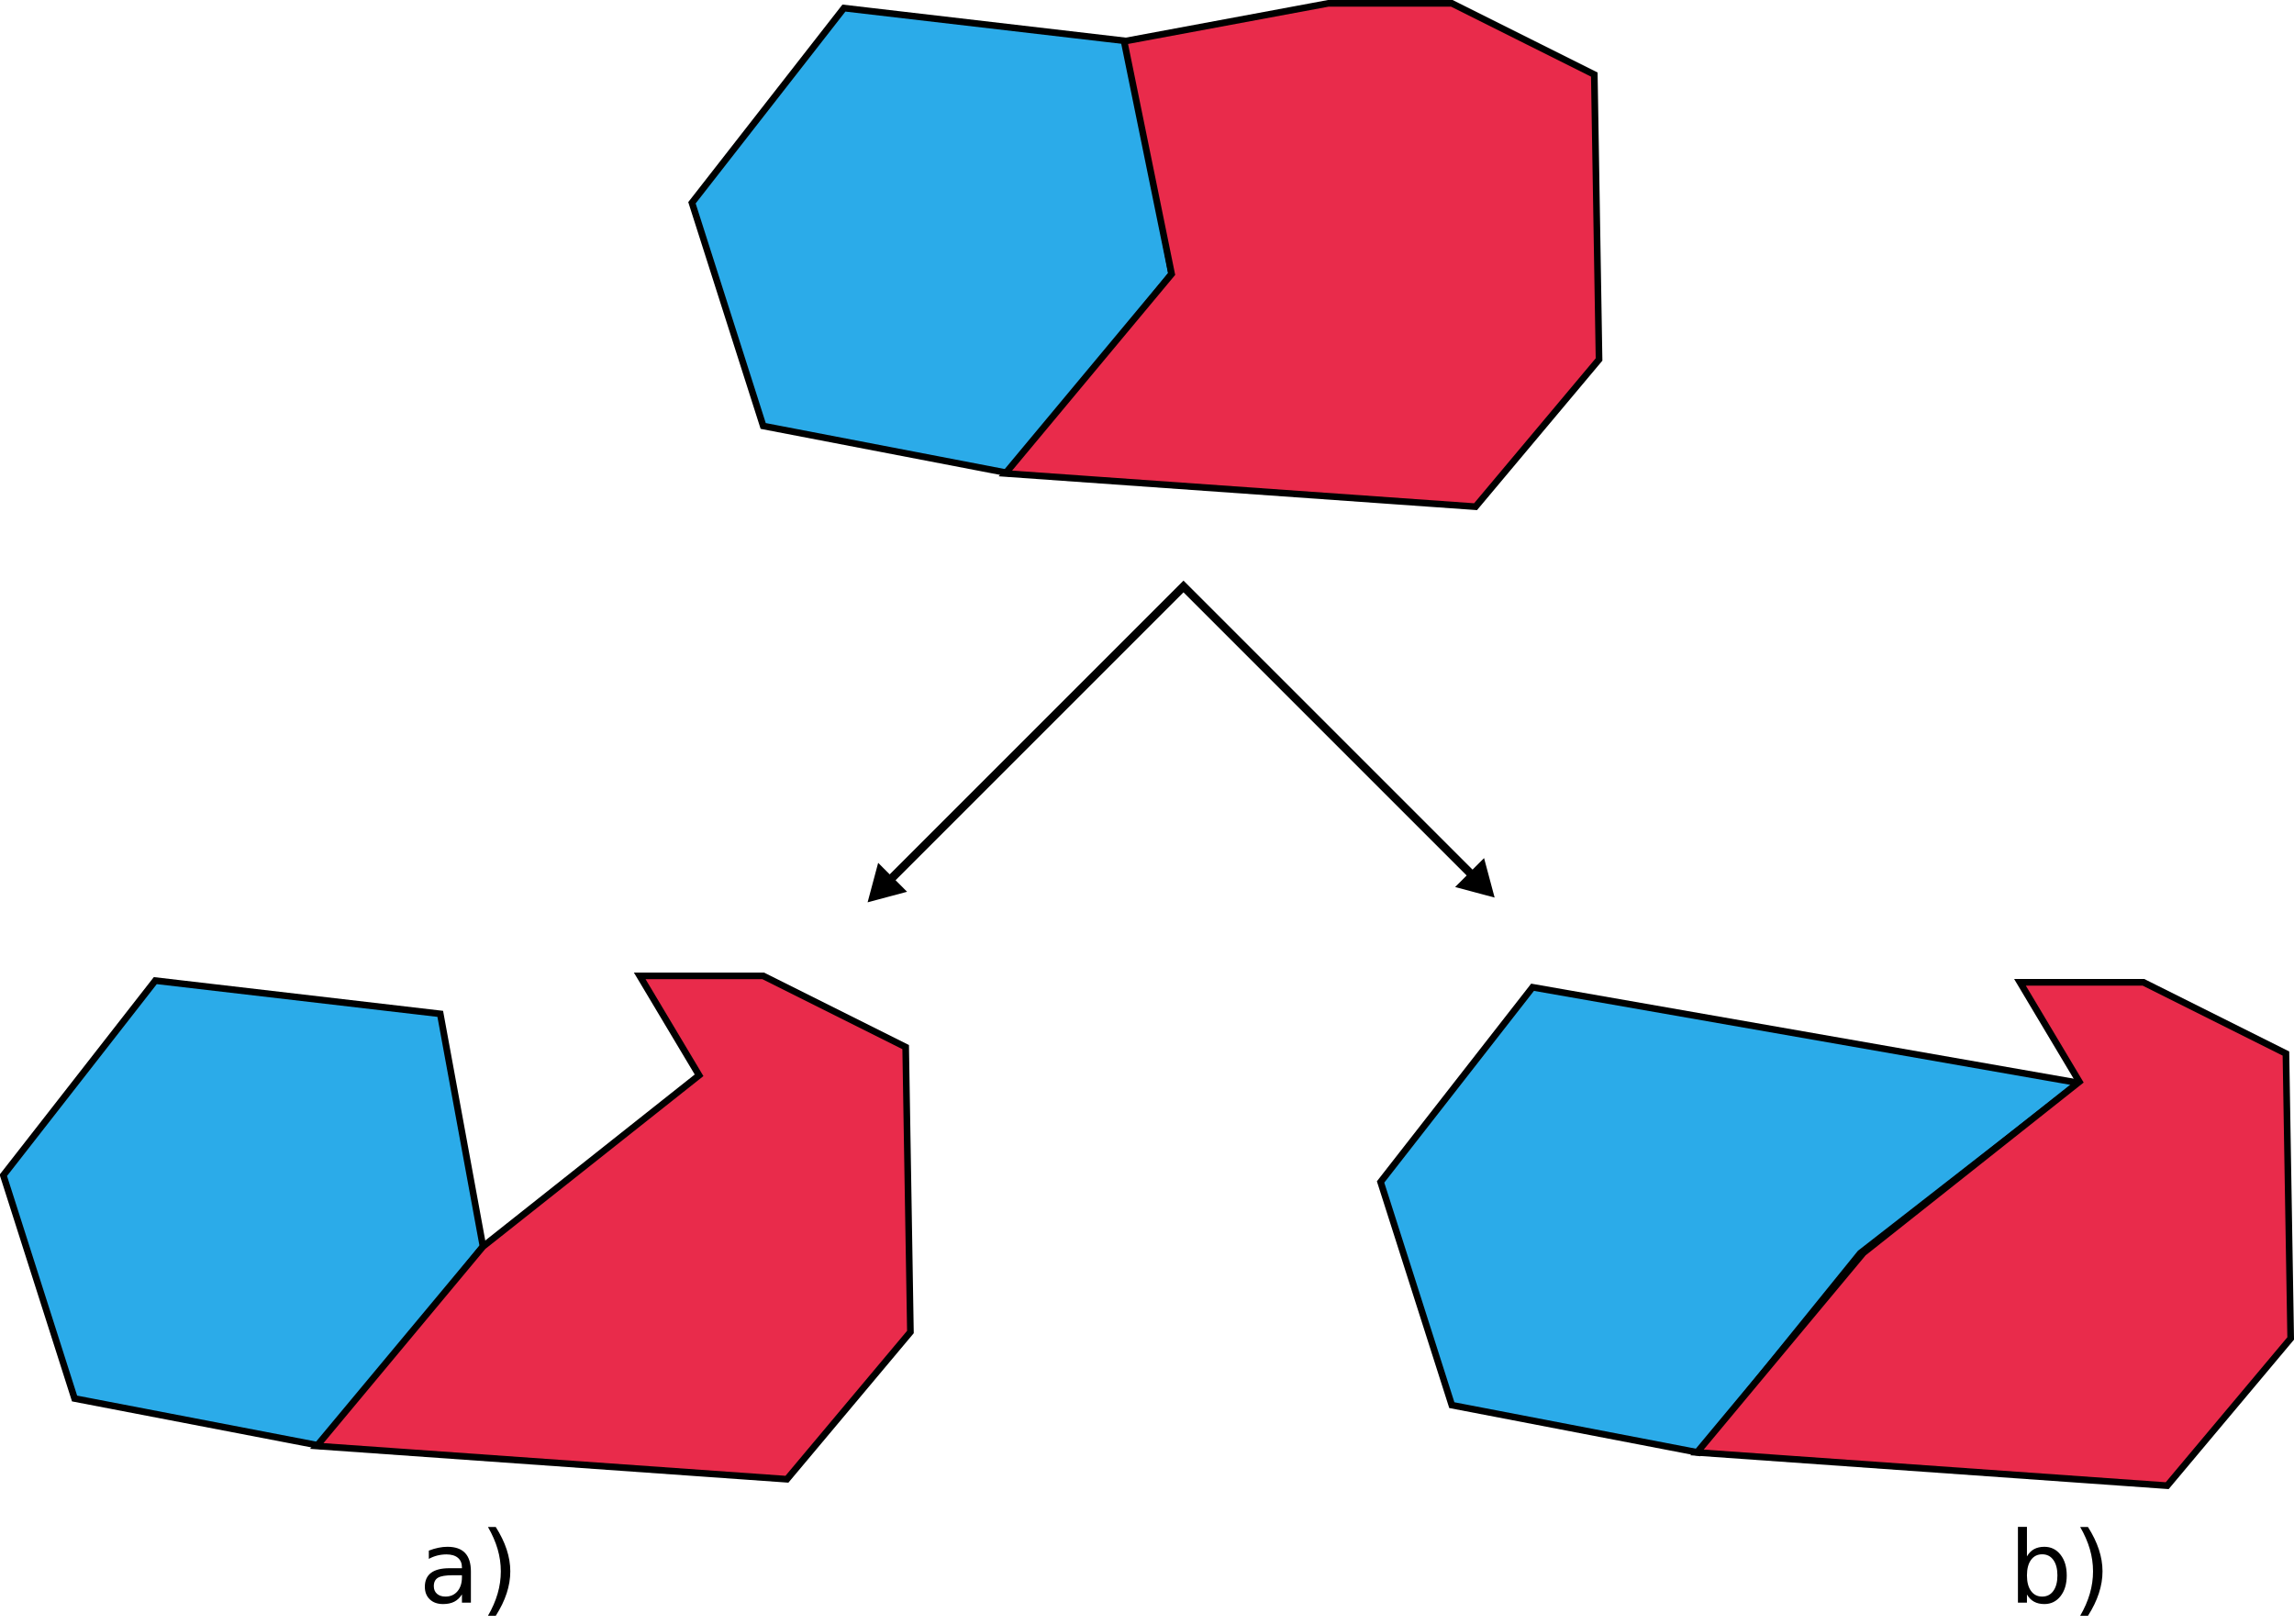
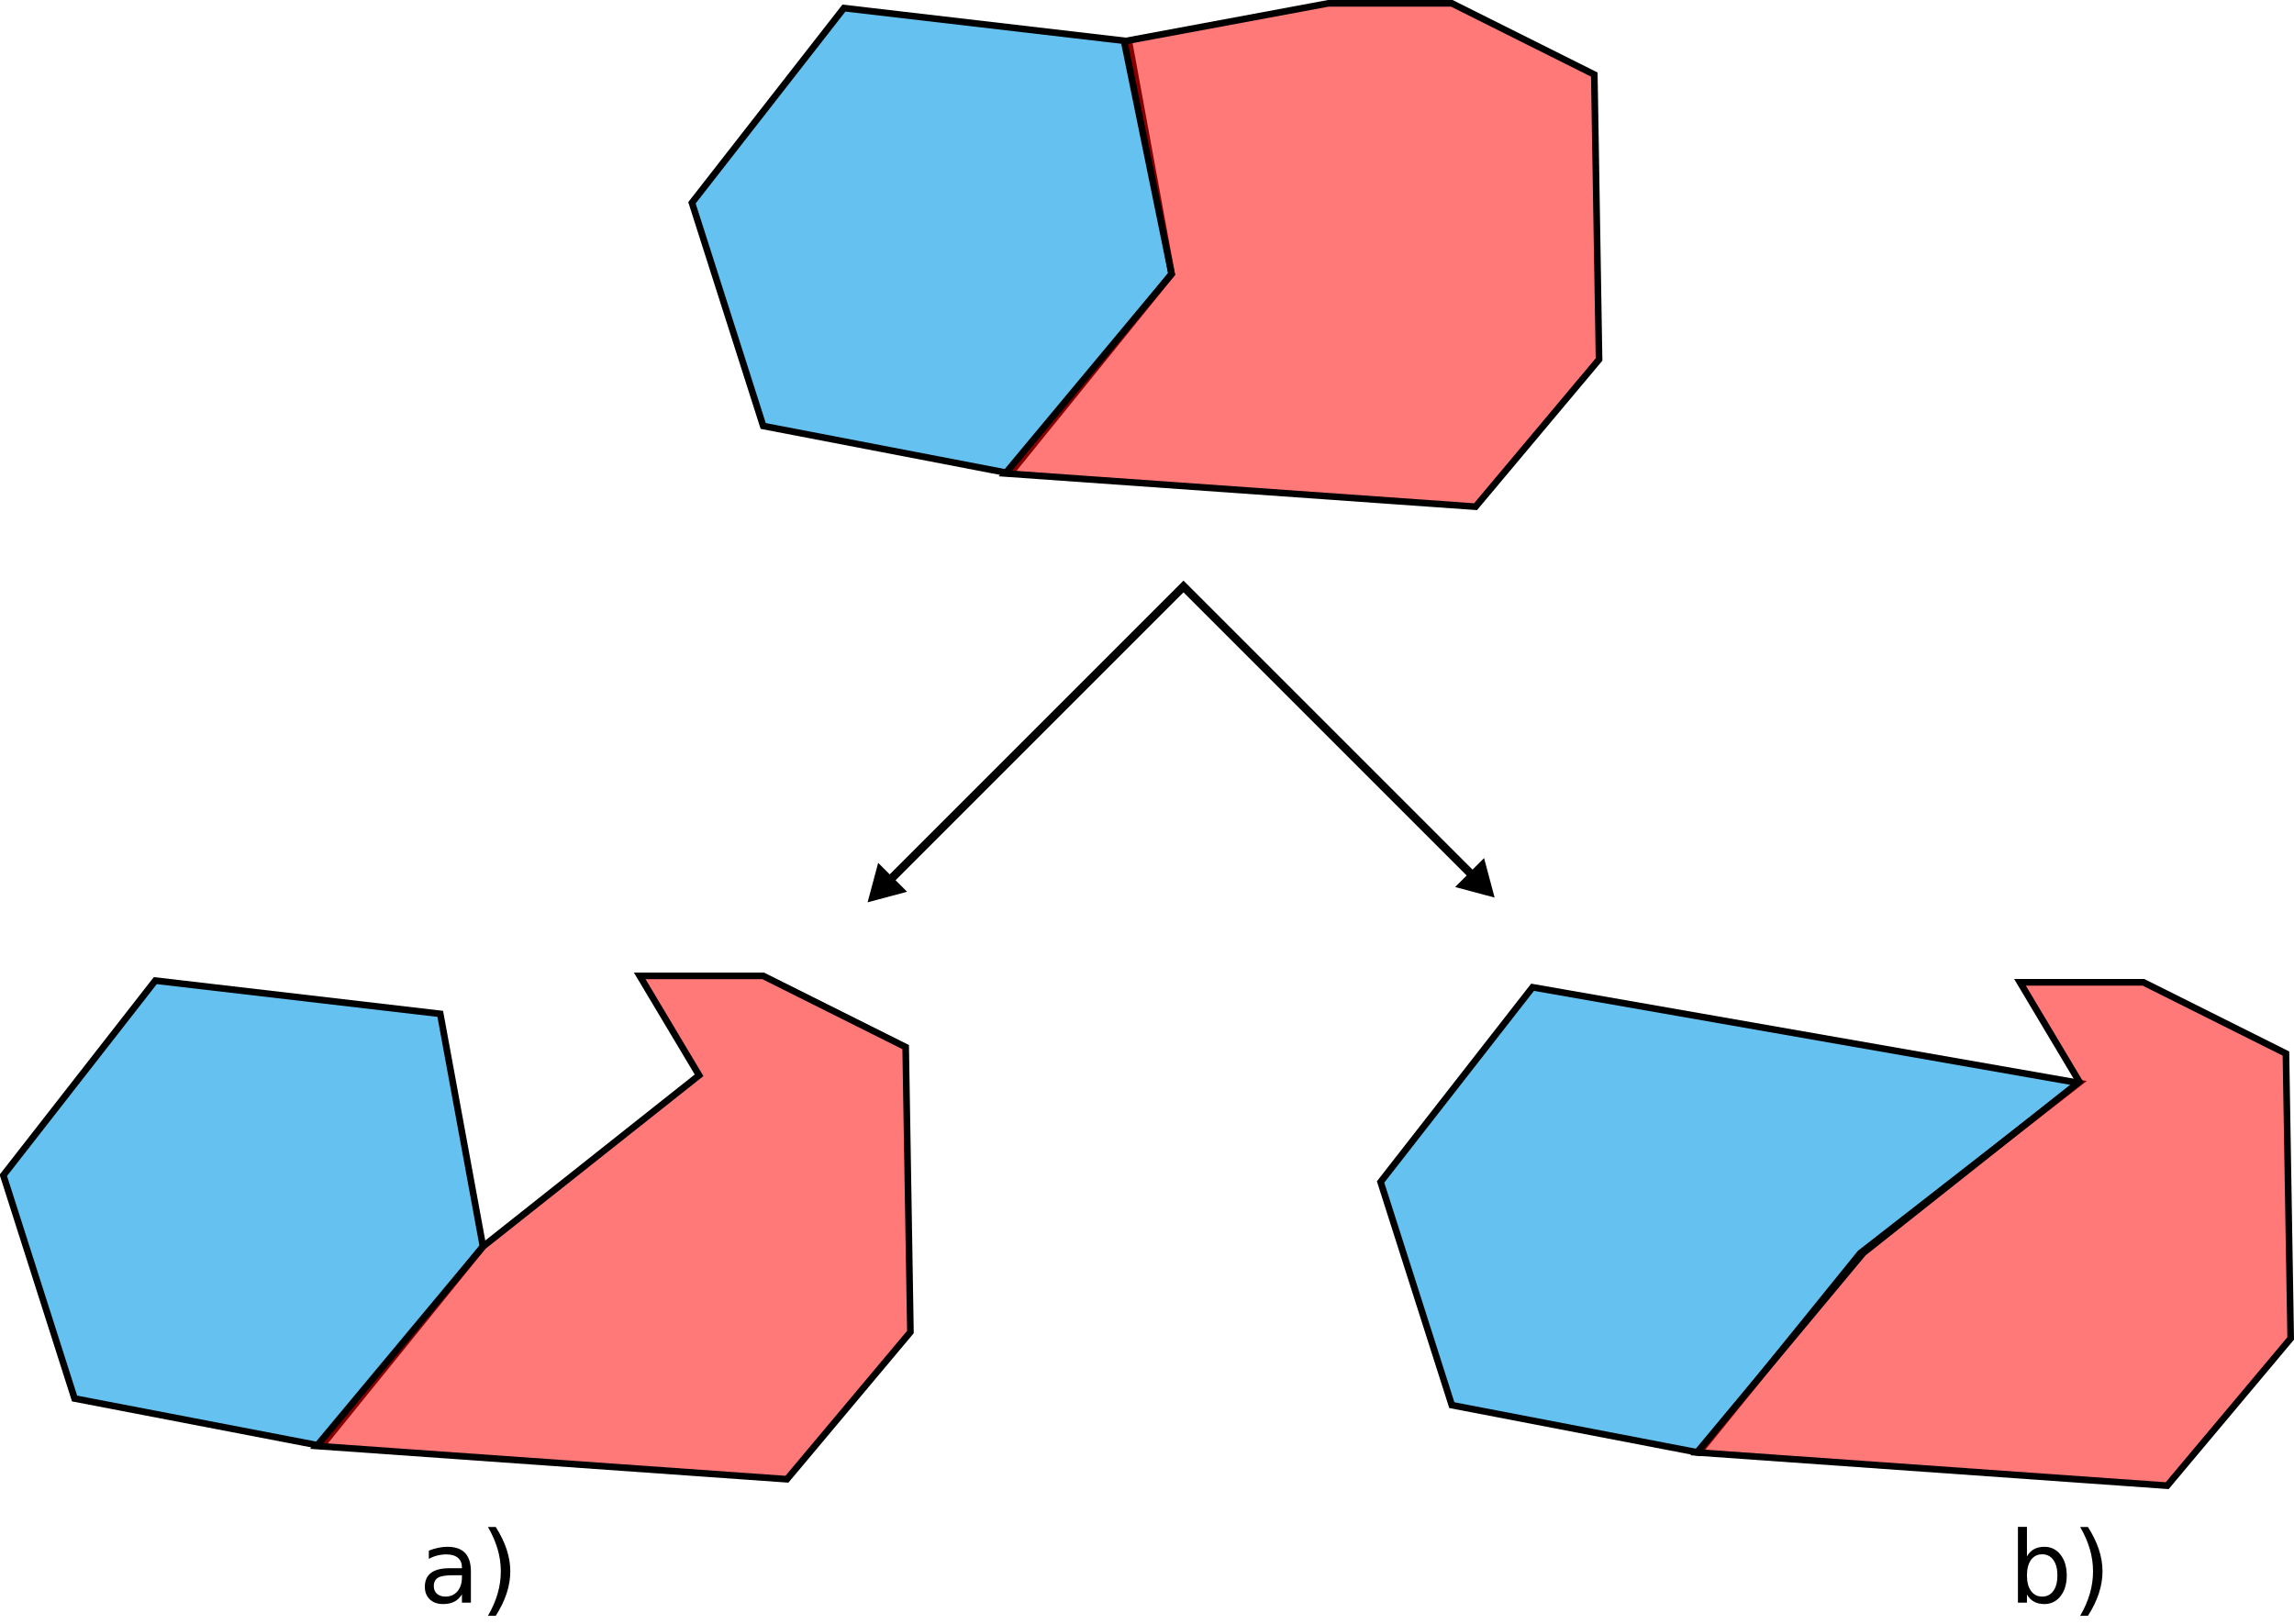
<svg xmlns="http://www.w3.org/2000/svg" width="1380.094" height="976.892" id="svg4770" version="1.0">
  <defs id="defs4772">
    <marker orient="auto" refY="0" refX="0" id="TriangleOutM" style="overflow:visible">
      <path id="path4616" d="M 5.77,0 L -2.88,5 L -2.88,-5 L 5.77,0 z" style="fill-rule:evenodd;stroke:#000000;stroke-width:1pt;marker-start:none" transform="scale(0.4,0.4)" />
    </marker>
    <marker orient="auto" refY="0" refX="0" id="TriangleInM" style="overflow:visible">
      <path id="path4625" d="M 5.77,0 L -2.88,5 L -2.88,-5 L 5.77,0 z" style="fill-rule:evenodd;stroke:#000000;stroke-width:1pt;marker-start:none" transform="scale(-0.4,-0.4)" />
    </marker>
    <marker orient="auto" refY="0" refX="0" id="TriangleInL" style="overflow:visible">
      <path id="path4628" d="M 5.77,0 L -2.88,5 L -2.88,-5 L 5.77,0 z" style="fill-rule:evenodd;stroke:#000000;stroke-width:1pt;marker-start:none" transform="scale(-0.8,-0.8)" />
    </marker>
  </defs>
  <g id="layer1" transform="translate(369.1429,-50.93361)">
-     <path style="fill:#2babe9;fill-opacity:1;fill-rule:evenodd;stroke:#000000;stroke-width:4;stroke-linecap:butt;stroke-linejoin:miter;stroke-miterlimit:4;stroke-dasharray:none;stroke-opacity:1" d="M 47.143,172.934 L 138.571,55.791 L 310,75.791 L 335.714,215.791 L 238.571,335.791 L 90,307.219 L 47.143,172.934 z" id="path4784" />
-     <path style="fill:#e92b4b;fill-opacity:1;fill-rule:evenodd;stroke:#000000;stroke-width:4;stroke-linecap:butt;stroke-linejoin:miter;stroke-miterlimit:4;stroke-dasharray:none;stroke-opacity:1" d="M 430,52.934 L 307.143,75.791 L 335.714,215.791 L 235.714,335.791 L 518.571,355.791 L 592.857,267.219 L 590,95.791 L 504.286,52.934 L 430,52.934 z" id="path4786" />
-     <path style="fill:#2babe9;fill-opacity:1;fill-rule:evenodd;stroke:#000000;stroke-width:4;stroke-linecap:butt;stroke-linejoin:miter;stroke-miterlimit:4;stroke-dasharray:none;stroke-opacity:1" d="M -367.143,758.076 L -275.714,640.934 L -104.286,660.934 L -78.571,800.934 L -175.714,920.934 L -324.286,892.362 L -367.143,758.076 z" id="path5757" />
-     <path style="fill:#e92b4b;fill-opacity:1;fill-rule:evenodd;stroke:#000000;stroke-width:4;stroke-linecap:butt;stroke-linejoin:miter;stroke-miterlimit:4;stroke-dasharray:none;stroke-opacity:1" d="M 15.714,638.076 L 51.429,697.898 L -78.571,800.934 L -178.571,920.934 L 104.286,940.934 L 178.571,852.362 L 175.714,680.934 L 90,638.076 L 15.714,638.076 z" id="path5759" />
-     <path style="fill:#2babe9;fill-opacity:1;fill-rule:evenodd;stroke:#000000;stroke-width:4;stroke-linecap:butt;stroke-linejoin:miter;stroke-miterlimit:4;stroke-dasharray:none;stroke-opacity:1" d="M 461.429,762.076 L 552.857,644.934 L 881.523,702.509 L 750,804.934 L 652.857,924.934 L 504.286,896.362 L 461.429,762.076 z" id="path5761" />
+     <path style="fill:#2ba9e9;fill-opacity:0.725;fill-rule:evenodd;stroke:#000000;stroke-width:4;stroke-linecap:butt;stroke-linejoin:miter;stroke-miterlimit:4;stroke-dasharray:none;stroke-opacity:1" d="M 47.143,172.934 L 138.571,55.791 L 310,75.791 L 335.714,215.791 L 238.571,335.791 L 90,307.219 L 47.143,172.934 z" id="path4784" />
+     <path style="fill:#ff0000;fill-opacity:0.525;fill-rule:evenodd;stroke:#000000;stroke-width:4;stroke-linecap:butt;stroke-linejoin:miter;stroke-miterlimit:4;stroke-dasharray:none;stroke-opacity:1" d="M 430,52.934 L 307.143,75.791 L 335.714,215.791 L 235.714,335.791 L 518.571,355.791 L 592.857,267.219 L 590,95.791 L 504.286,52.934 L 430,52.934 z" id="path4786" />
+     <path style="fill:#2ba9e9;fill-opacity:0.725;fill-rule:evenodd;stroke:#000000;stroke-width:4;stroke-linecap:butt;stroke-linejoin:miter;stroke-miterlimit:4;stroke-dasharray:none;stroke-opacity:1" d="M -367.143,758.076 L -275.714,640.934 L -104.286,660.934 L -78.571,800.934 L -175.714,920.934 L -324.286,892.362 L -367.143,758.076 z" id="path5757" />
+     <path style="fill:#ff0000;fill-opacity:0.525;fill-rule:evenodd;stroke:#000000;stroke-width:4;stroke-linecap:butt;stroke-linejoin:miter;stroke-miterlimit:4;stroke-dasharray:none;stroke-opacity:1" d="M 15.714,638.076 L 51.429,697.898 L -78.571,800.934 L -178.571,920.934 L 104.286,940.934 L 178.571,852.362 L 175.714,680.934 L 90,638.076 L 15.714,638.076 z" id="path5759" />
+     <path style="fill:#2ba9e9;fill-opacity:0.725;fill-rule:evenodd;stroke:#000000;stroke-width:4;stroke-linecap:butt;stroke-linejoin:miter;stroke-miterlimit:4;stroke-dasharray:none;stroke-opacity:1" d="M 461.429,762.076 L 552.857,644.934 L 881.523,702.509 L 750,804.934 L 652.857,924.934 L 504.286,896.362 L 461.429,762.076 z" id="path5761" />
    <path style="fill:none;fill-rule:evenodd;stroke:#000000;stroke-width:5;stroke-linecap:butt;stroke-linejoin:miter;marker-start:url(#TriangleInM);marker-end:url(#TriangleOutM);stroke-miterlimit:4;stroke-dasharray:none;stroke-opacity:1" d="M 162.857,583.791 L 342.857,403.791 L 520,580.934" id="path5777" />
-     <path id="path6756" d="M 846.094,641.954 L 881.808,701.775 L 751.808,804.811 L 651.808,924.811 L 934.665,944.811 L 1008.951,856.24 L 1006.094,684.811 L 920.38,641.954 L 846.094,641.954 z" style="fill:#e92b4b;fill-opacity:1;fill-rule:evenodd;stroke:#000000;stroke-width:4;stroke-linecap:butt;stroke-linejoin:miter;stroke-miterlimit:4;stroke-dasharray:none;stroke-opacity:1" />
+     <path id="path6756" d="M 846.094,641.954 L 881.808,701.775 L 751.808,804.811 L 651.808,924.811 L 934.665,944.811 L 1008.951,856.24 L 1006.094,684.811 L 920.38,641.954 L 846.094,641.954 z" style="fill:#ff0000;fill-opacity:0.525;fill-rule:evenodd;stroke:#000000;stroke-width:4;stroke-linecap:butt;stroke-linejoin:miter;stroke-miterlimit:4;stroke-dasharray:none;stroke-opacity:1" />
    <text xml:space="preserve" style="font-size:72px;font-style:normal;font-weight:normal;fill:#000000;fill-opacity:1;stroke:none;stroke-width:1px;stroke-linecap:butt;stroke-linejoin:miter;stroke-opacity:1;font-family:Bitstream Vera Sans" x="-117.158" y="1015.199" id="text7731">
      <tspan id="tspan7733" x="-117.158" y="1015.199" style="font-size:60px">a)                                               b)</tspan>
    </text>
  </g>
</svg>
